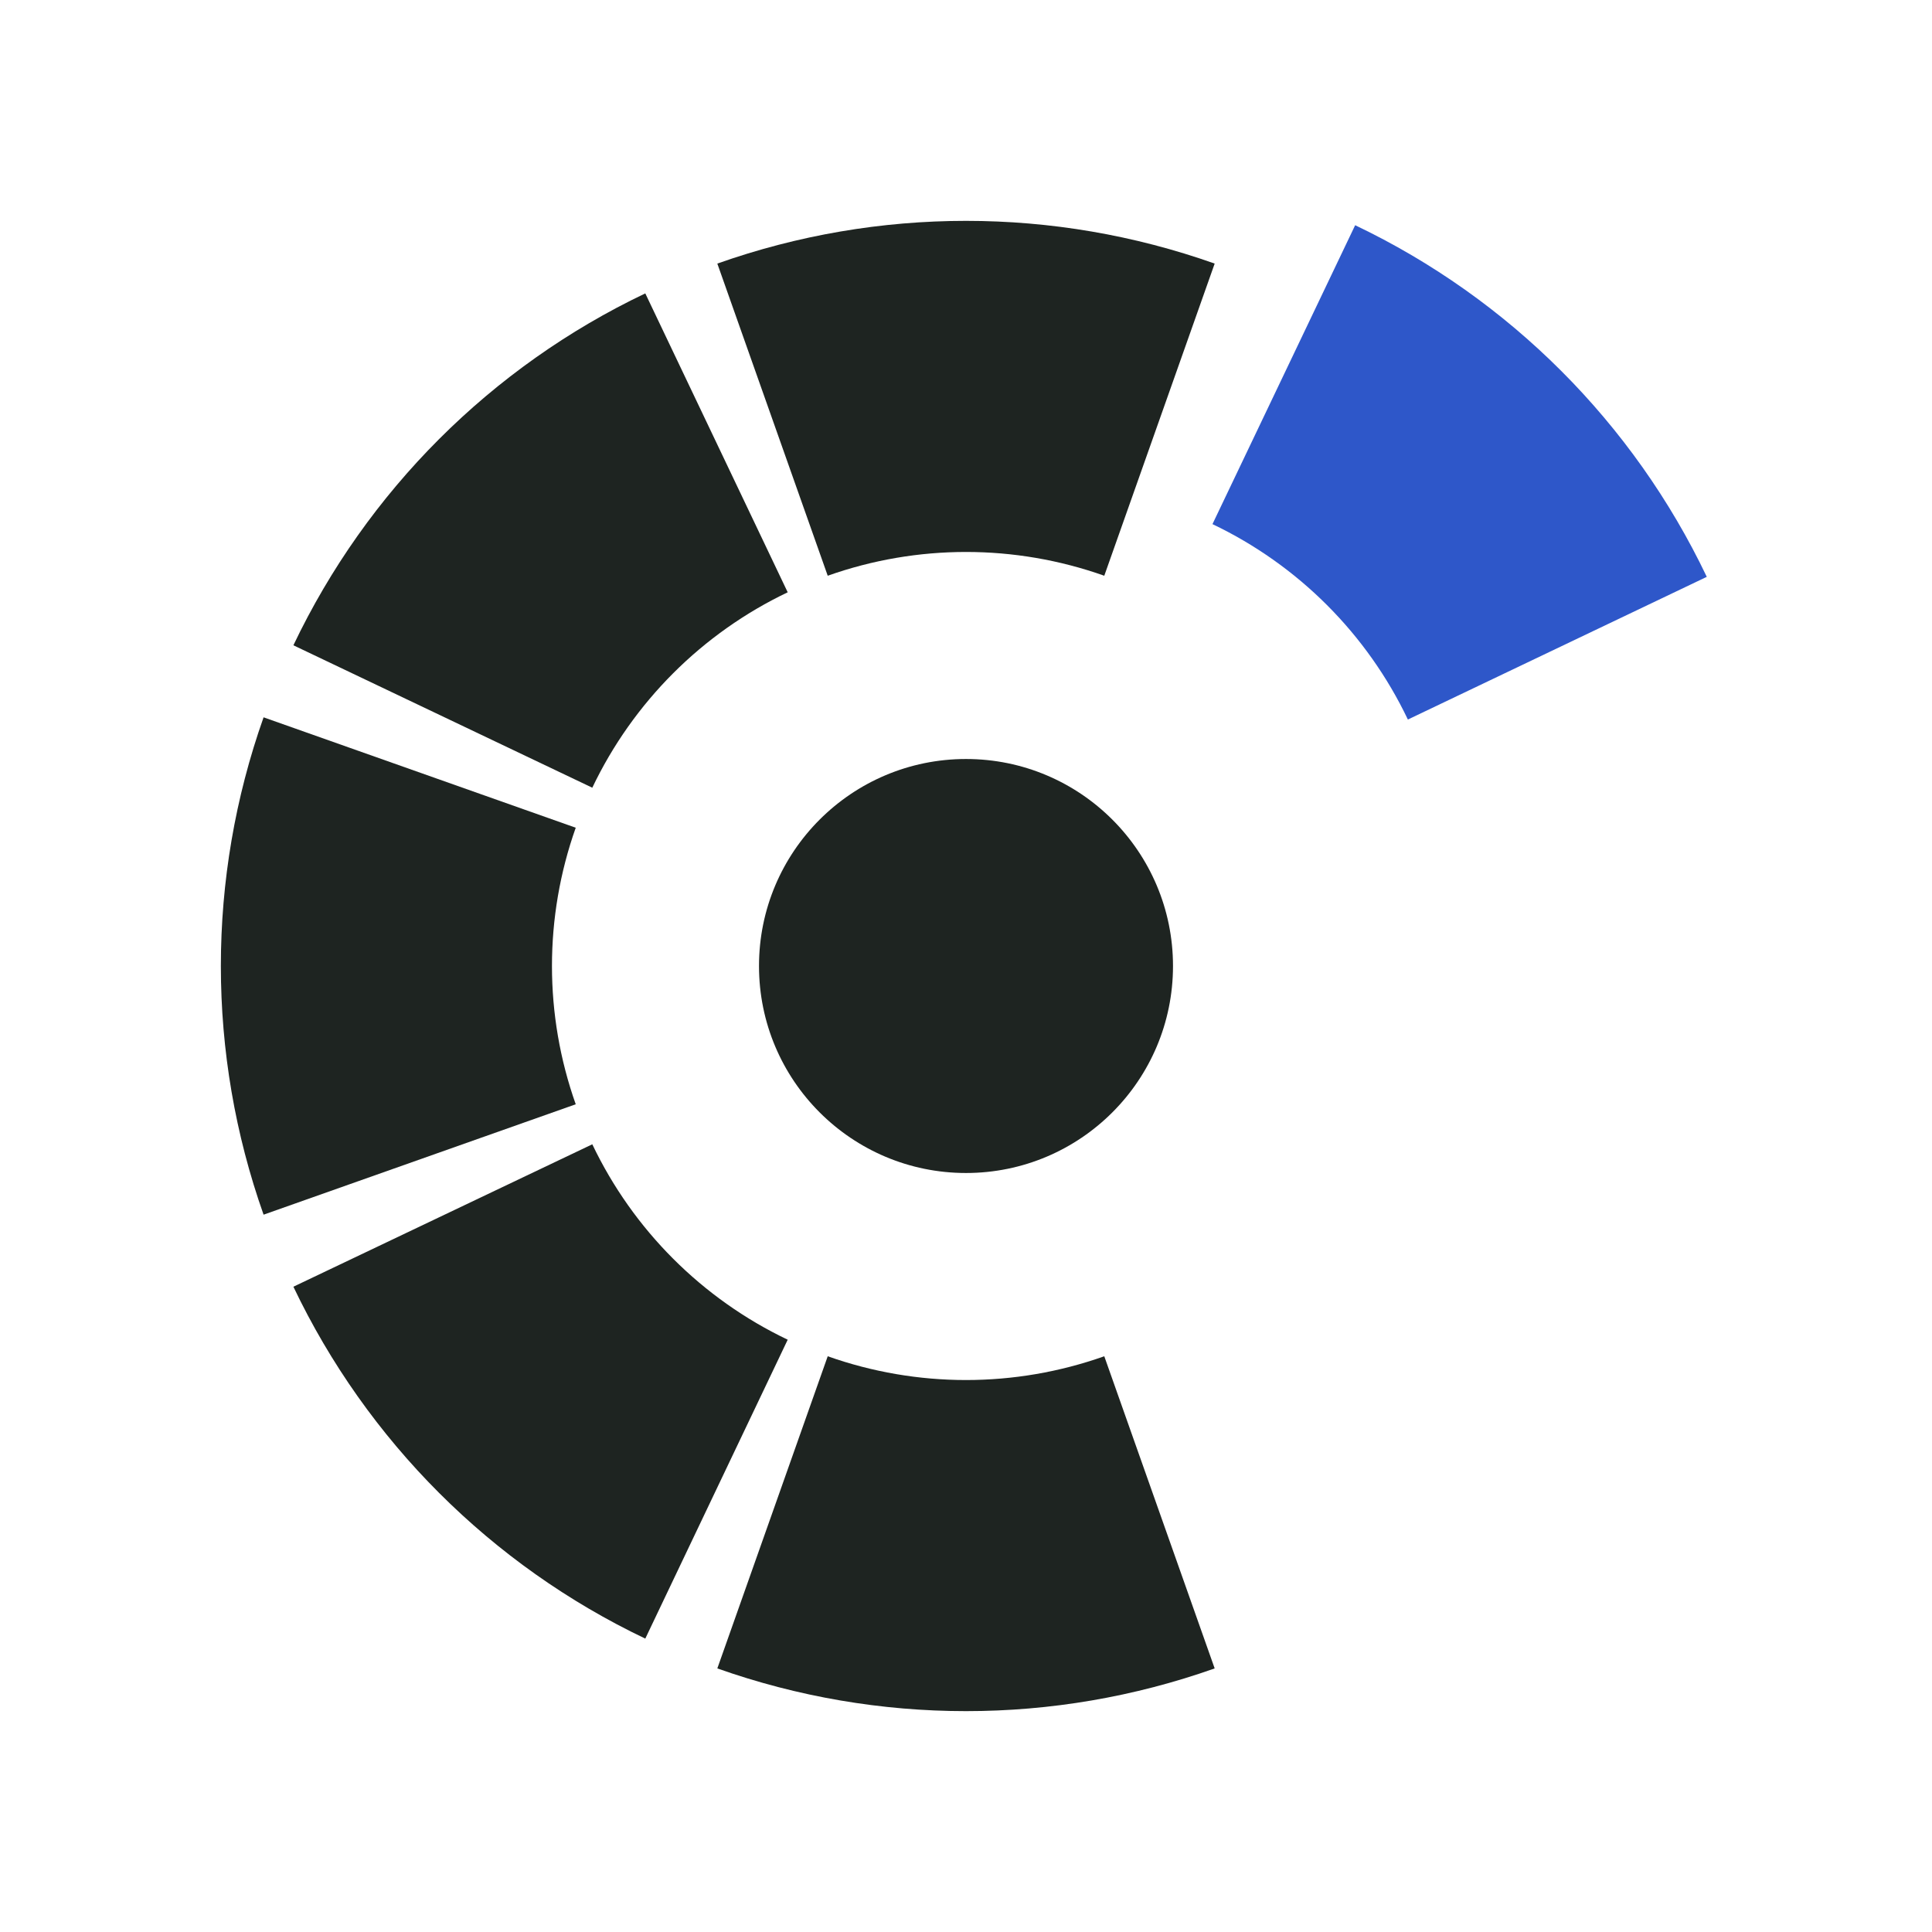
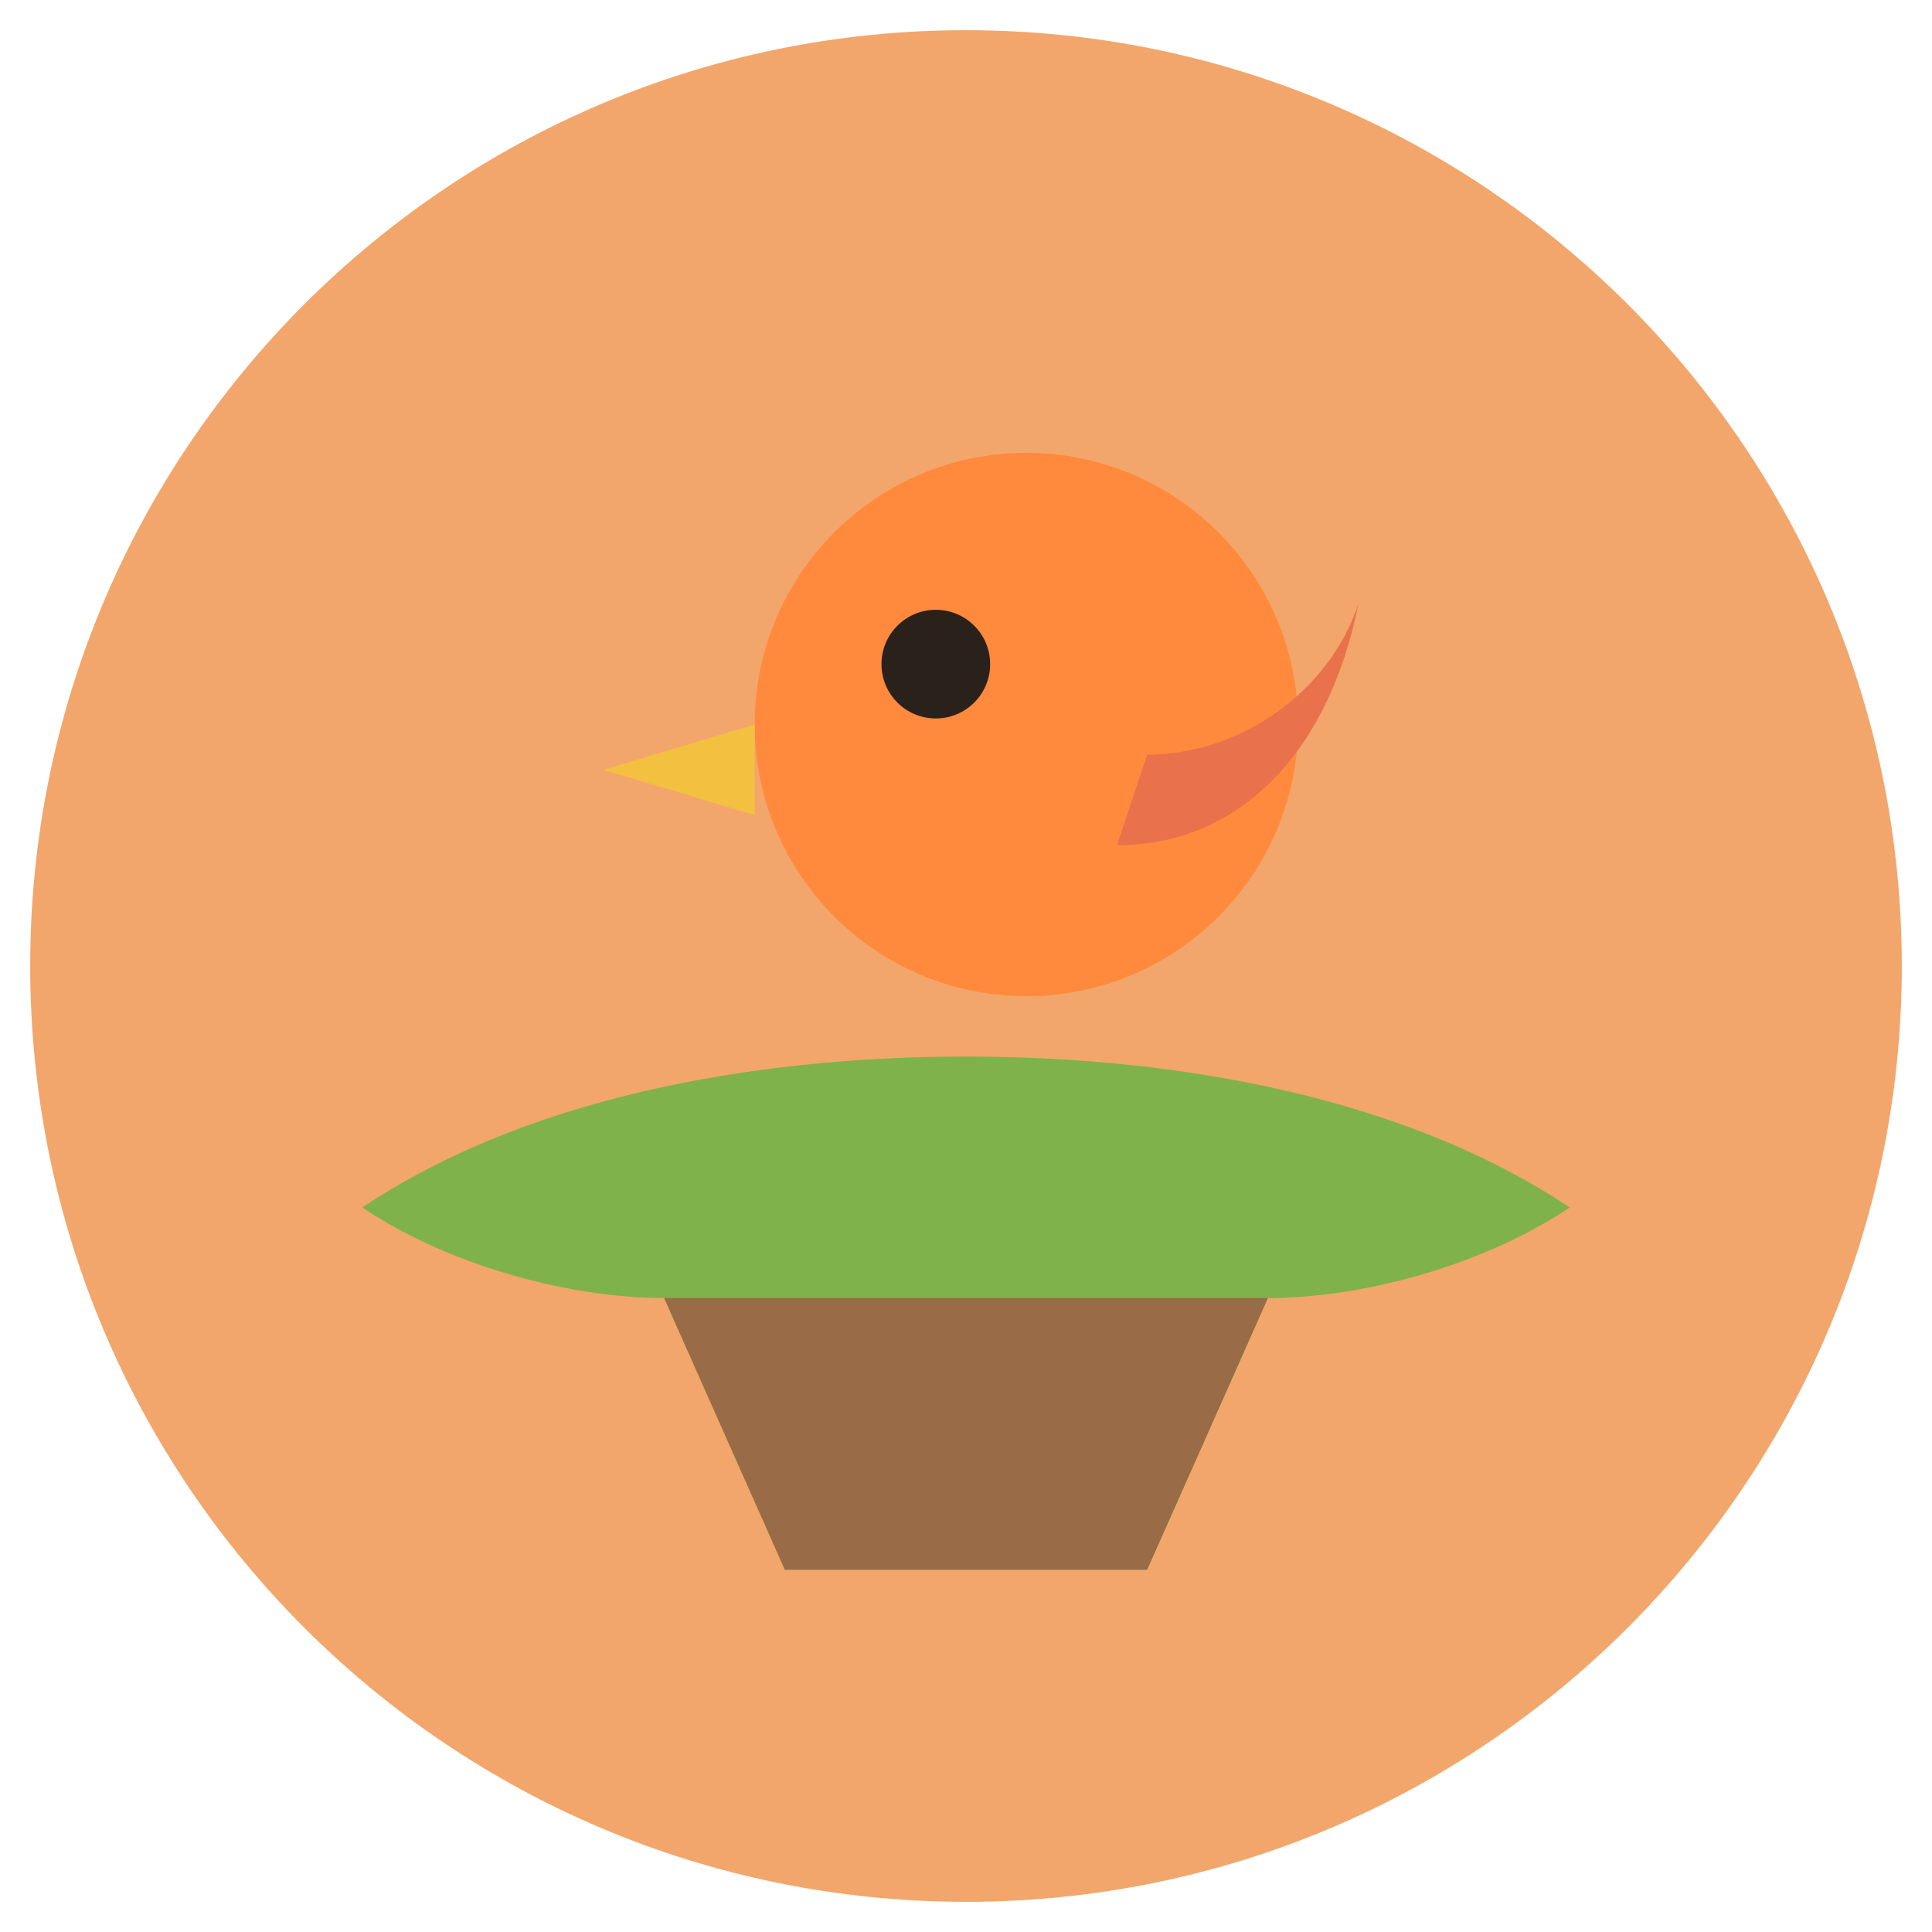
- <svg xmlns="http://www.w3.org/2000/svg" viewBox="-3 -3 70 70" role="img" aria-label="Groundwork logo mark">
-   <path d="M41.01 57.45A27 27 0 0 1 22.99 57.45L26.99 46.14A15 15 0 0 0 37.01 46.14Z" fill="#1E2421" />
-   <path d="M20.38 56.37A27 27 0 0 1 7.63 43.62L18.46 38.46A15 15 0 0 0 25.54 45.54Z" fill="#1E2421" />
-   <path d="M6.55 41.01A27 27 0 0 1 6.55 22.99L17.86 26.99A15 15 0 0 0 17.86 37.01Z" fill="#1E2421" />
-   <path d="M7.63 20.38A27 27 0 0 1 20.38 7.63L25.54 18.46A15 15 0 0 0 18.46 25.54Z" fill="#1E2421" />
-   <path d="M22.99 6.55A27 27 0 0 1 41.01 6.55L37.01 17.86A15 15 0 0 0 26.99 17.86Z" fill="#1E2421" />
-   <path d="M46.10 5.16A27 27 0 0 1 58.84 17.90L48.01 23.07A15 15 0 0 0 40.93 15.99Z" fill="#2E57C9" />
-   <circle cx="32" cy="32" r="7.5" fill="#1E2421" />
+ <svg xmlns="http://www.w3.org/2000/svg" viewBox="0 0 64 64" role="img" aria-label="Wayfolk">
+   <circle cx="32" cy="32" r="31" fill="#f2a66b" />
+   <path d="M12 40c6-4 14-5 20-5s14 1 20 5c-3 2-7 3-10 3l-4 9h-12l-4-9c-3 0-7-1-10-3z" fill="#7fb24a" />
+   <path d="M22 43h20l-4 9h-12z" fill="#9a6b47" />
+   <circle cx="34" cy="24" r="9" fill="#ff8a3d" />
+   <circle cx="31" cy="22" r="1.8" fill="#2b211b" />
+   <path d="M25 24l-5 1.5 5 1.5z" fill="#f4c040" />
+   <path d="M38 25c3 0 6-2 7-5-1 5-4 8-8 8z" fill="#e9724c" />
</svg>
